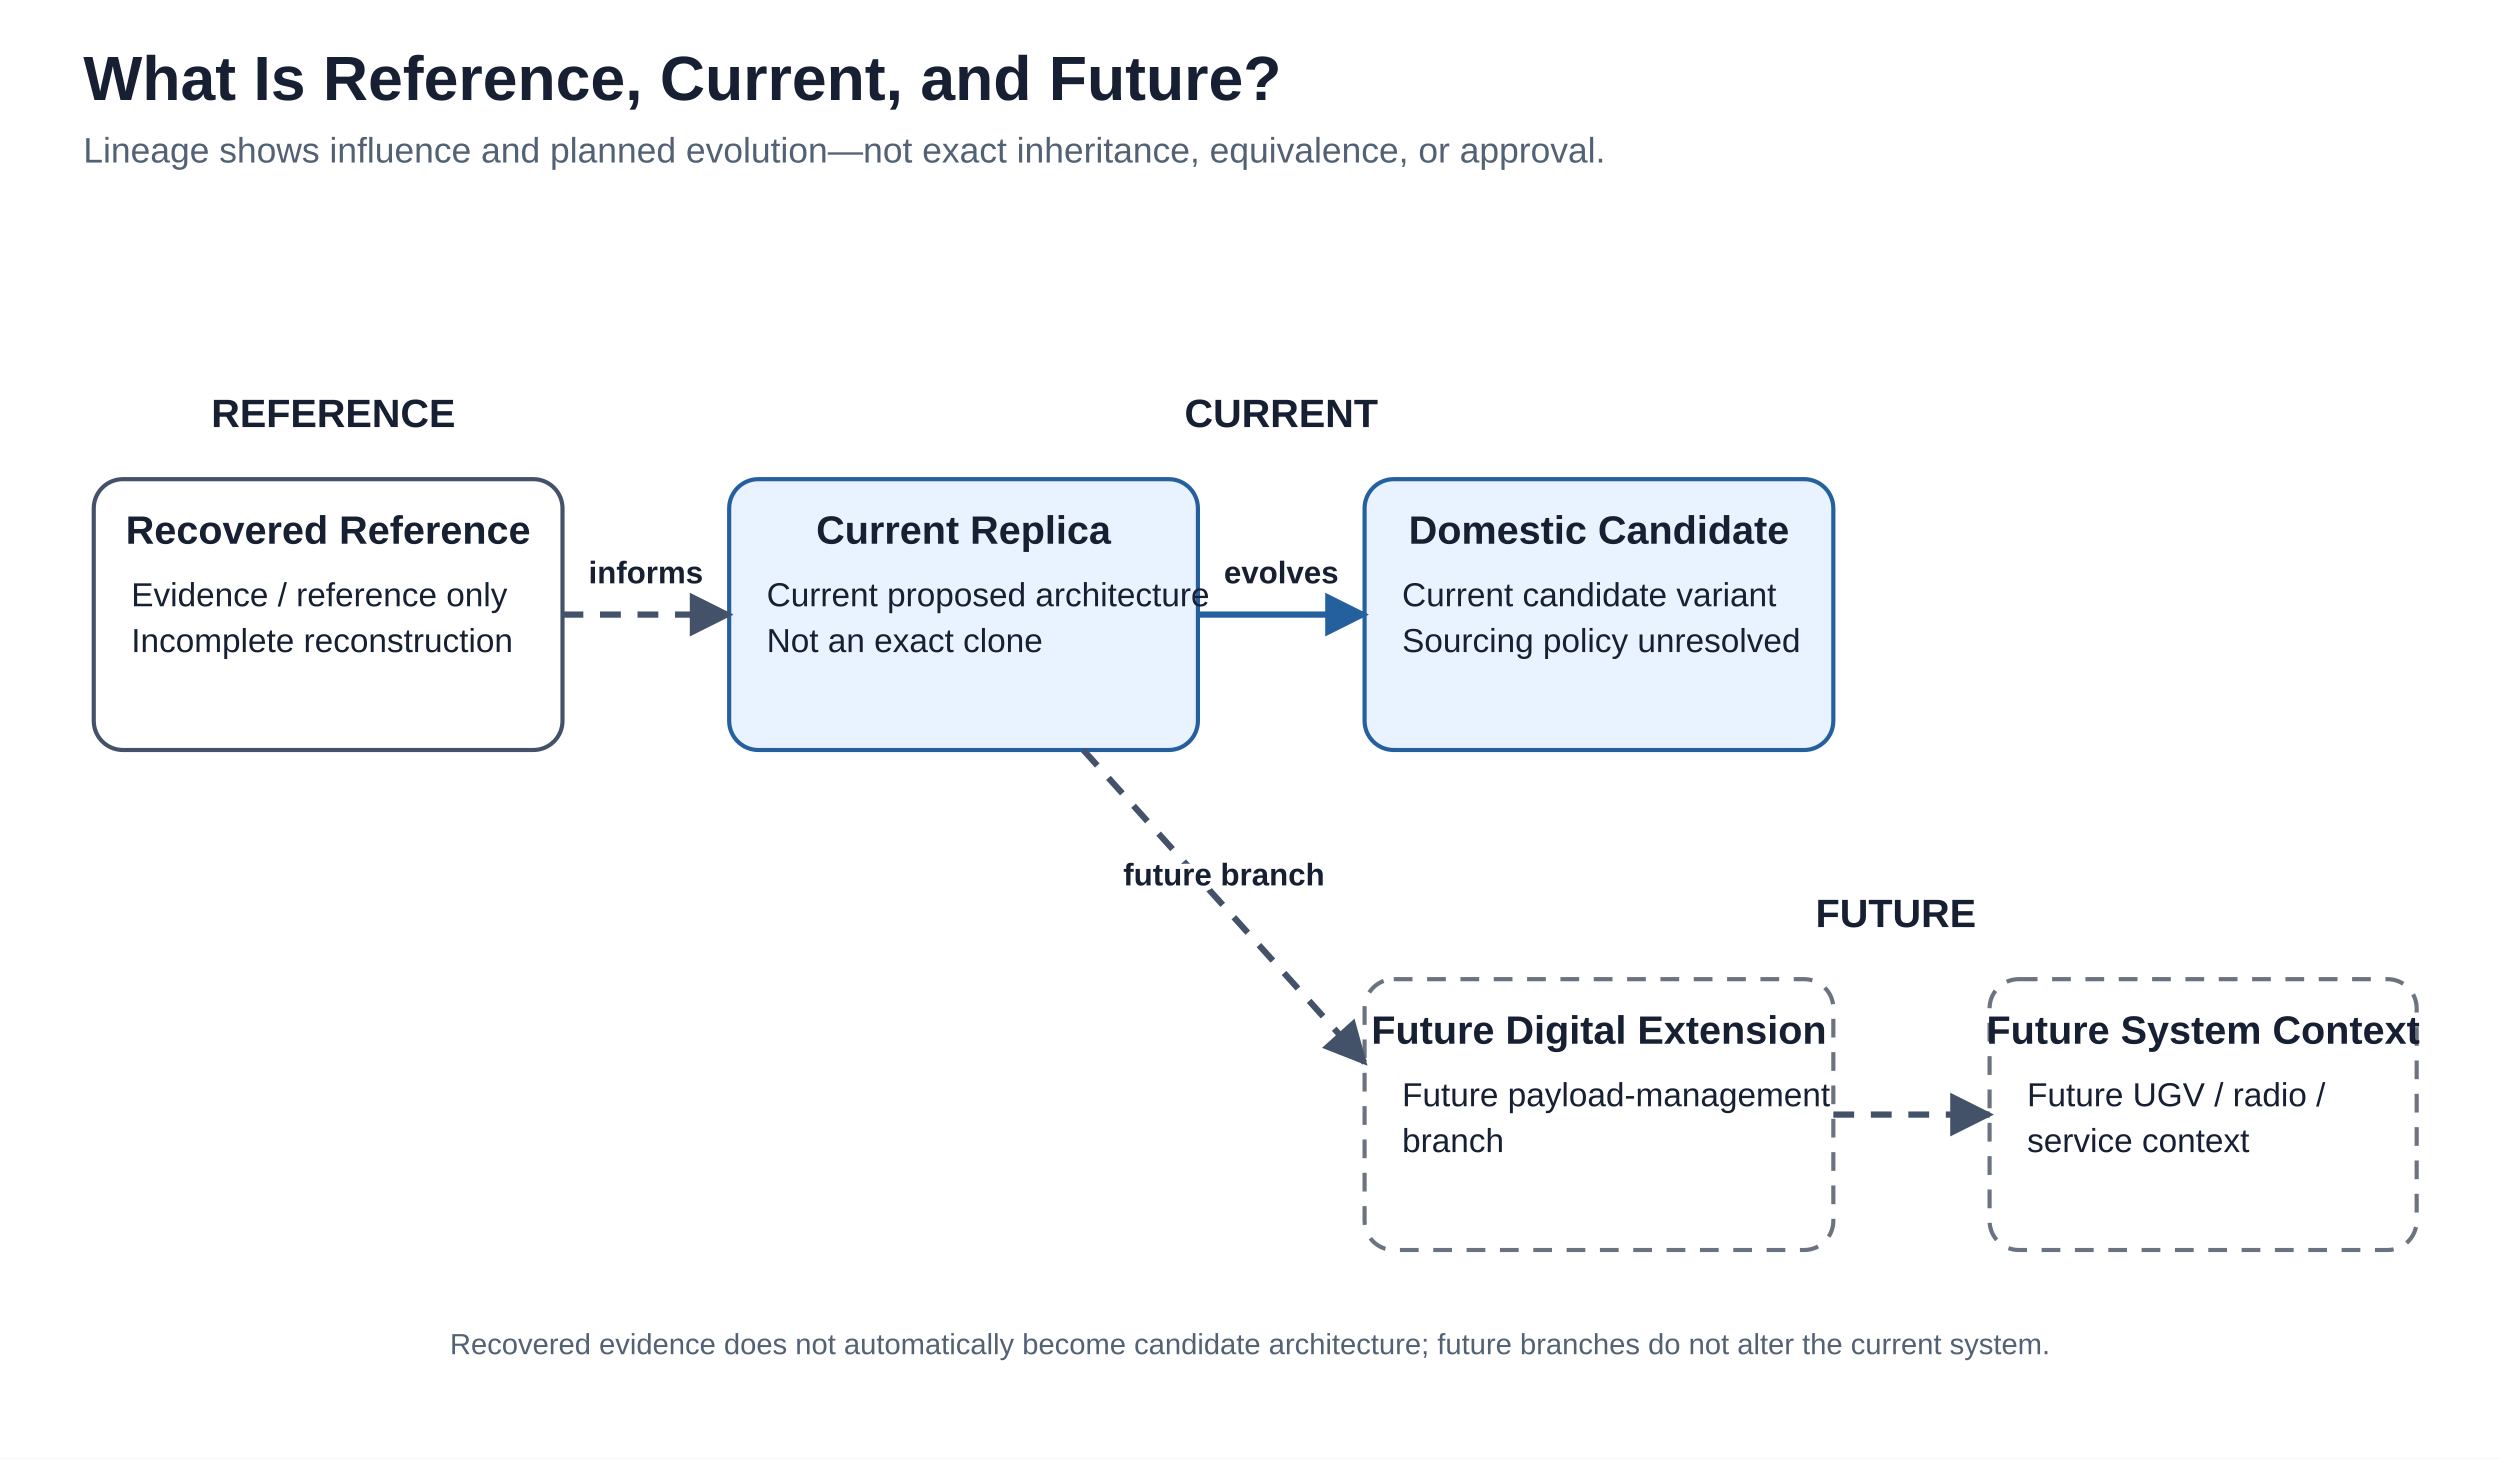
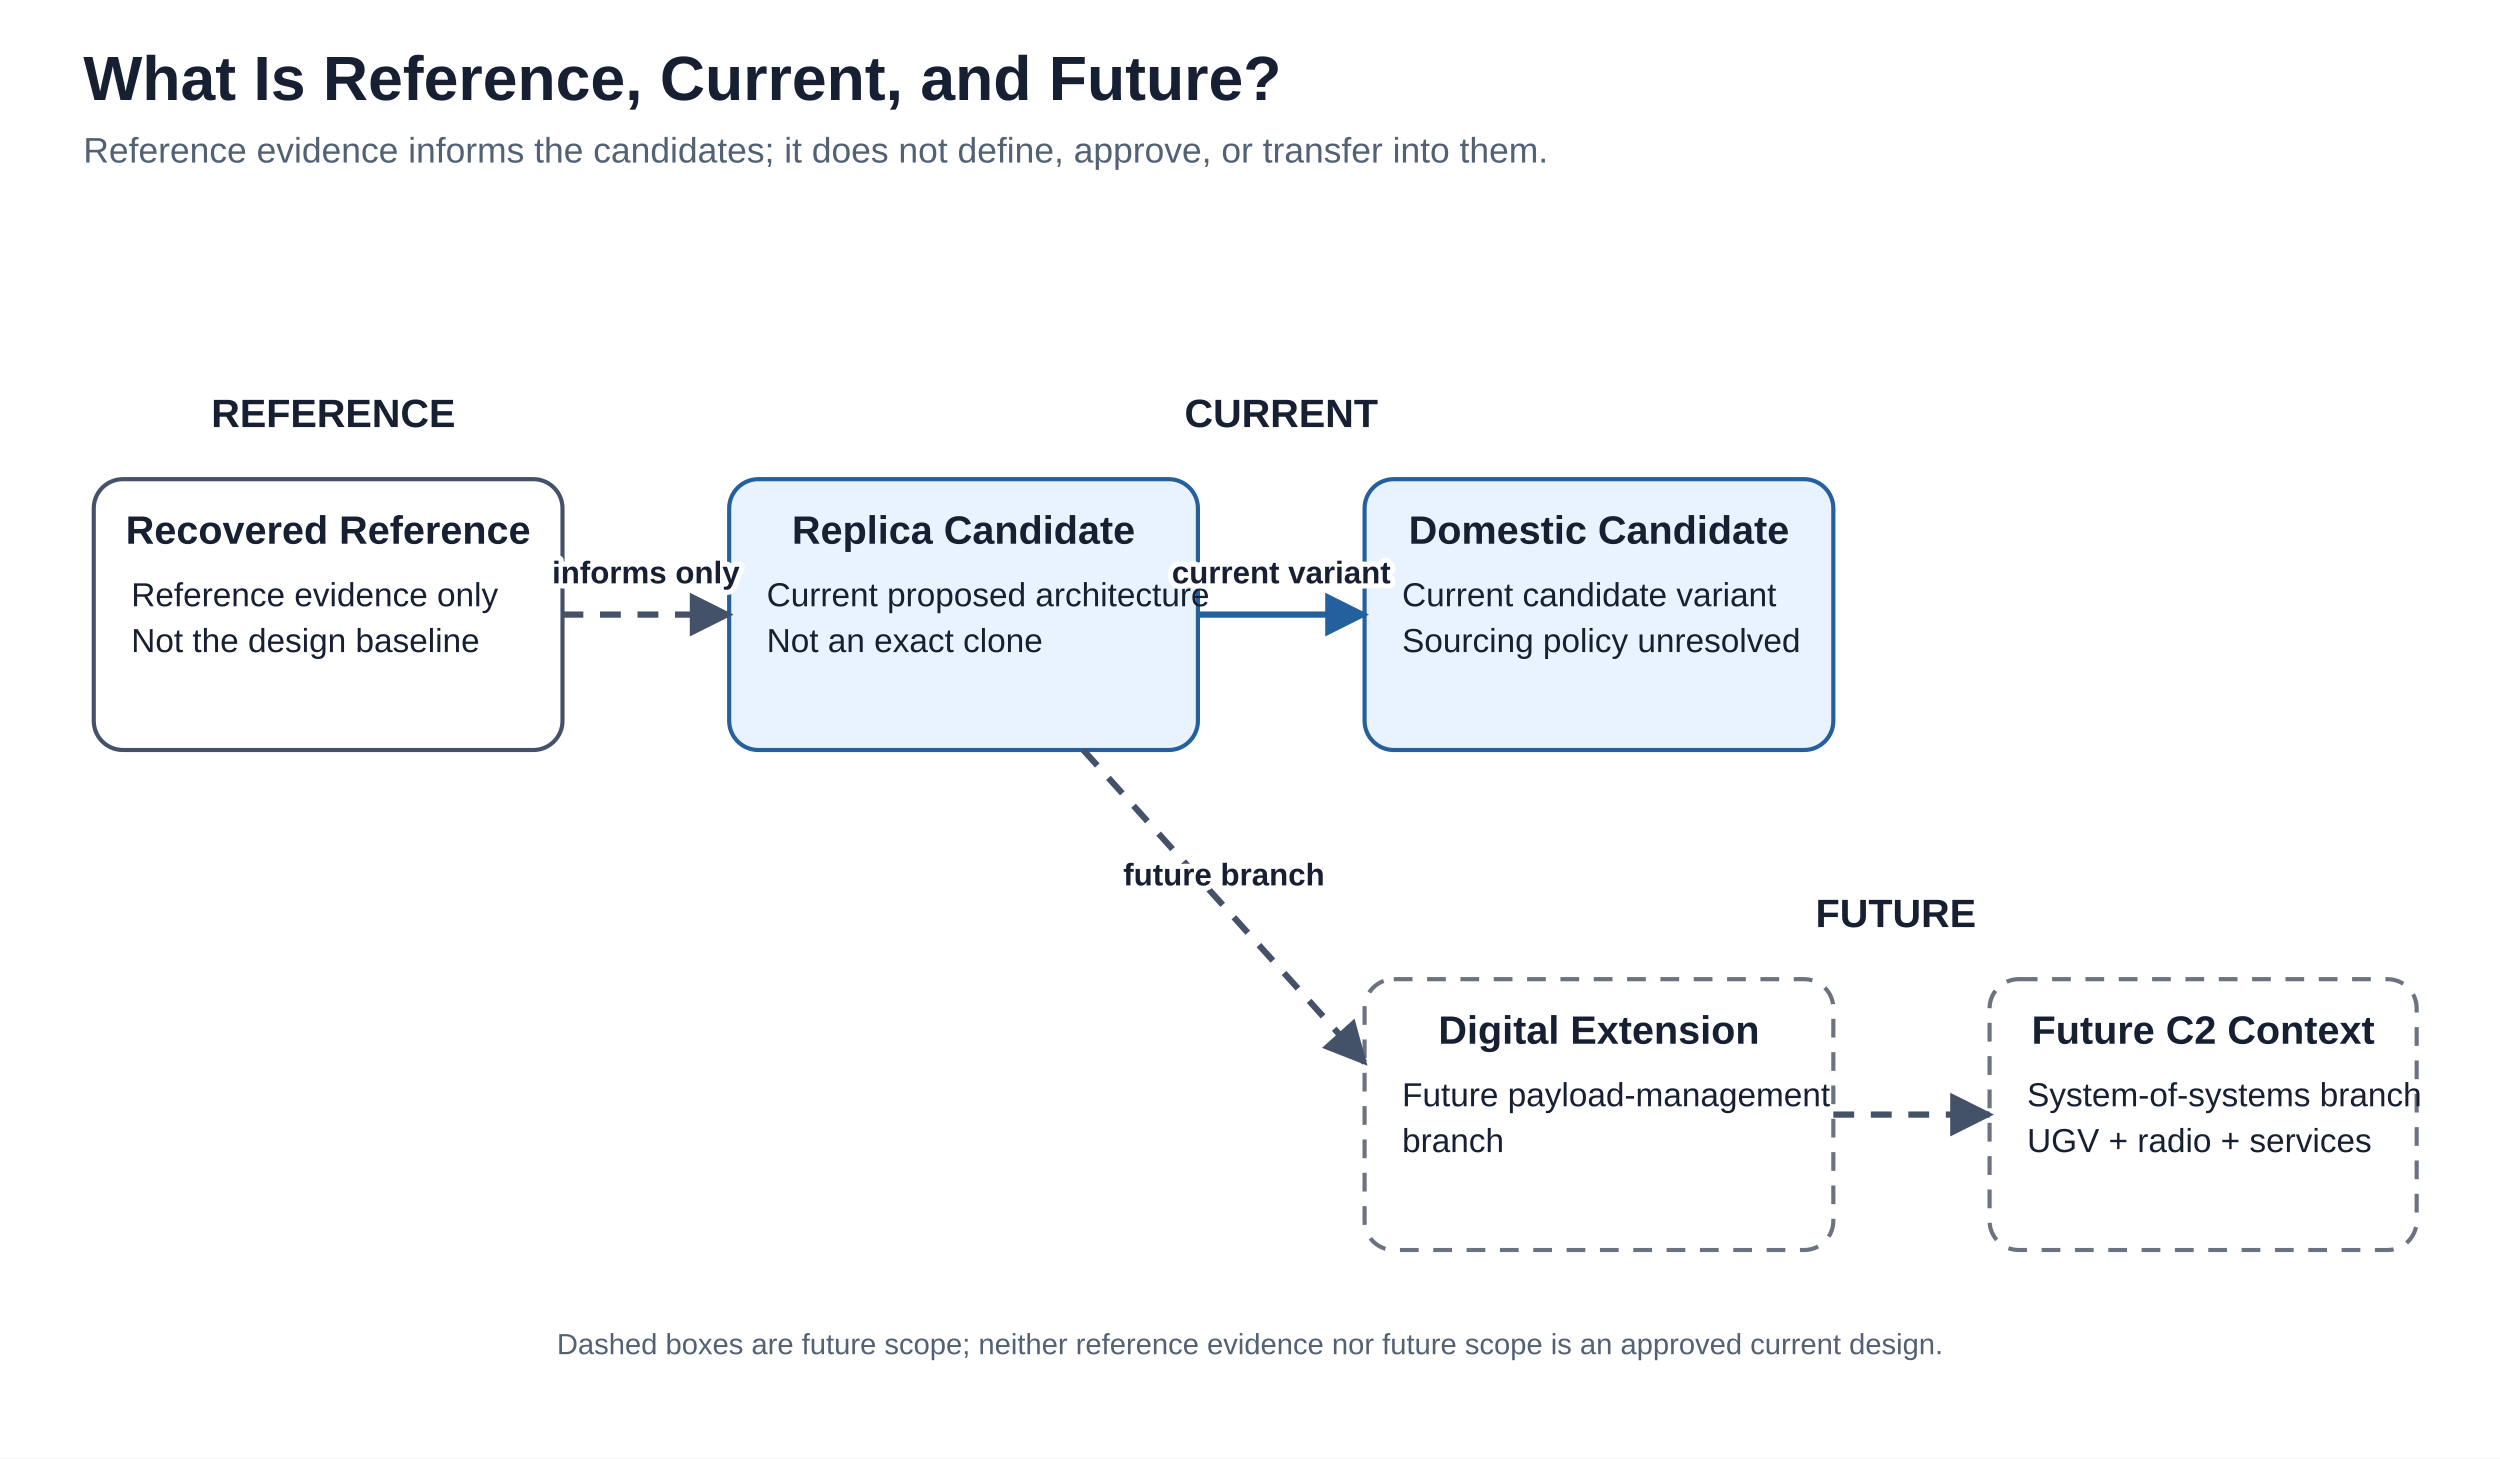
<svg xmlns="http://www.w3.org/2000/svg" width="1200" height="700" viewBox="0 0 1200 700" role="img" aria-labelledby="title desc">
  <defs>
    <marker id="arrow-neutral" viewBox="0 0 10 10" refX="9" refY="5" markerWidth="7" markerHeight="7" orient="auto-start-reverse">
      <path d="M 0 0 L 10 5 L 0 10 z" fill="#435269" />
    </marker>
    <marker id="arrow-blue" viewBox="0 0 10 10" refX="9" refY="5" markerWidth="7" markerHeight="7" orient="auto-start-reverse">
      <path d="M 0 0 L 10 5 L 0 10 z" fill="#245f9e" />
    </marker>
    <marker id="arrow-green" viewBox="0 0 10 10" refX="9" refY="5" markerWidth="7" markerHeight="7" orient="auto-start-reverse">
      <path d="M 0 0 L 10 5 L 0 10 z" fill="#247a52" />
    </marker>
    <marker id="arrow-amber" viewBox="0 0 10 10" refX="9" refY="5" markerWidth="7" markerHeight="7" orient="auto-start-reverse">
      <path d="M 0 0 L 10 5 L 0 10 z" fill="#9a6700" />
    </marker>
  </defs>
  <style>
  text { font-family: Arial, Helvetica, sans-serif; fill: #172033; }
  .title { font-size: 30px; font-weight: 700; }
  .subtitle { font-size: 17px; fill: #536174; }
  .section { font-size: 19px; font-weight: 700; }
  .box-title { font-size: 19px; font-weight: 700; }
  .body { font-size: 16px; }
  .small { font-size: 14px; fill: #536174; }
  .edge-label { font-size: 15px; font-weight: 700; paint-order: stroke; stroke: #ffffff; stroke-width: 5px; stroke-linejoin: round; }
  .box { stroke: #435269; stroke-width: 2; fill: #f5f7fa; }
  .box.blue { fill: #e9f2ff; stroke: #245f9e; }
  .box.green { fill: #eaf7f0; stroke: #247a52; }
  .box.amber { fill: #fff4d6; stroke: #9a6700; }
  .box.red { fill: #fdecec; stroke: #b42318; }
  .box.white { fill: #ffffff; }
  .box.future { fill: #ffffff; stroke: #6b7280; stroke-dasharray: 9 7; }
  .boundary { fill: #ffffff; stroke: #26364d; stroke-width: 3; }
  .group { fill: #f8fafc; stroke: #8a97a8; stroke-width: 1.5; }
  .arrow { stroke: #435269; stroke-width: 3; fill: none; }
  .arrow.blue { stroke: #245f9e; }
  .arrow.green { stroke: #247a52; }
  .arrow.amber { stroke: #9a6700; }
  .arrow.dashed { stroke-dasharray: 10 8; }
  .lane { stroke: #cbd3dd; stroke-width: 1.5; }
  .divider { stroke: #8a97a8; stroke-width: 2; stroke-dasharray: 8 7; }
</style>
  <rect width="1200" height="700" fill="#ffffff" />
  <text x="40" y="48" class="title" text-anchor="start">
    <tspan x="40" dy="0">What Is Reference, Current, and Future?</tspan>
  </text>
  <text x="40" y="78" class="subtitle" text-anchor="start">
-     <tspan x="40" dy="0">Lineage shows influence and planned evolution—not exact inheritance, equivalence, or approval.</tspan>
+     <tspan x="40" dy="0">Reference evidence informs the candidates; it does not define, approve, or transfer into them.</tspan>
  </text>
  <text x="160" y="205" class="section" text-anchor="middle">
    <tspan x="160" dy="0">REFERENCE</tspan>
  </text>
  <text x="615" y="205" class="section" text-anchor="middle">
    <tspan x="615" dy="0">CURRENT</tspan>
  </text>
  <rect x="45" y="230" width="225" height="130" rx="14" class="box white" />
  <text x="157.5" y="261" class="box-title" text-anchor="middle">
    <tspan x="157.5" dy="0">Recovered Reference</tspan>
  </text>
  <text x="63" y="291" class="body" text-anchor="start">
-     <tspan x="63" dy="0">Evidence / reference only</tspan>
-     <tspan x="63" dy="22">Incomplete reconstruction</tspan>
+     <tspan x="63" dy="0">Reference evidence only</tspan>
+     <tspan x="63" dy="22">Not the design baseline</tspan>
  </text>
  <rect x="350" y="230" width="225" height="130" rx="14" class="box blue" />
  <text x="462.5" y="261" class="box-title" text-anchor="middle">
-     <tspan x="462.5" dy="0">Current Replica</tspan>
+     <tspan x="462.5" dy="0">Replica Candidate</tspan>
  </text>
  <text x="368" y="291" class="body" text-anchor="start">
    <tspan x="368" dy="0">Current proposed architecture</tspan>
    <tspan x="368" dy="22">Not an exact clone</tspan>
  </text>
  <rect x="655" y="230" width="225" height="130" rx="14" class="box blue" />
  <text x="767.5" y="261" class="box-title" text-anchor="middle">
    <tspan x="767.5" dy="0">Domestic Candidate</tspan>
  </text>
  <text x="673" y="291" class="body" text-anchor="start">
    <tspan x="673" dy="0">Current candidate variant</tspan>
    <tspan x="673" dy="22">Sourcing policy unresolved</tspan>
  </text>
  <text x="910" y="445" class="section" text-anchor="middle">
    <tspan x="910" dy="0">FUTURE</tspan>
  </text>
  <rect x="655" y="470" width="225" height="130" rx="14" class="box future" />
  <text x="767.5" y="501" class="box-title" text-anchor="middle">
-     <tspan x="767.5" dy="0">Future Digital Extension</tspan>
+     <tspan x="767.5" dy="0">Digital Extension</tspan>
  </text>
  <text x="673" y="531" class="body" text-anchor="start">
    <tspan x="673" dy="0">Future payload-management</tspan>
    <tspan x="673" dy="22">branch</tspan>
  </text>
  <rect x="955" y="470" width="205" height="130" rx="14" class="box future" />
  <text x="1057.5" y="501" class="box-title" text-anchor="middle">
-     <tspan x="1057.5" dy="0">Future System Context</tspan>
+     <tspan x="1057.5" dy="0">Future C2 Context</tspan>
  </text>
  <text x="973" y="531" class="body" text-anchor="start">
-     <tspan x="973" dy="0">Future UGV / radio /</tspan>
-     <tspan x="973" dy="22">service context</tspan>
+     <tspan x="973" dy="0">System-of-systems branch</tspan>
+     <tspan x="973" dy="22">UGV + radio + services</tspan>
  </text>
  <line x1="270" y1="295" x2="350" y2="295" class="arrow neutral dashed" marker-end="url(#arrow-neutral)" />
-   <text x="310.0" y="280" class="edge-label" text-anchor="middle">informs</text>
+   <text x="310.0" y="280" class="edge-label" text-anchor="middle">informs only</text>
  <line x1="575" y1="295" x2="655" y2="295" class="arrow blue" marker-end="url(#arrow-blue)" />
-   <text x="615.0" y="280" class="edge-label" text-anchor="middle">evolves</text>
+   <text x="615.0" y="280" class="edge-label" text-anchor="middle">current variant</text>
  <line x1="520" y1="360" x2="655" y2="510" class="arrow neutral dashed" marker-end="url(#arrow-neutral)" />
  <text x="587.5" y="425" class="edge-label" text-anchor="middle">future branch</text>
  <line x1="880" y1="535" x2="955" y2="535" class="arrow neutral dashed" marker-end="url(#arrow-neutral)" />
  <text x="600" y="650" class="small" text-anchor="middle">
-     <tspan x="600" dy="0">Recovered evidence does not automatically become candidate architecture; future branches do not alter the current system.</tspan>
+     <tspan x="600" dy="0">Dashed boxes are future scope; neither reference evidence nor future scope is an approved current design.</tspan>
  </text>
</svg>
